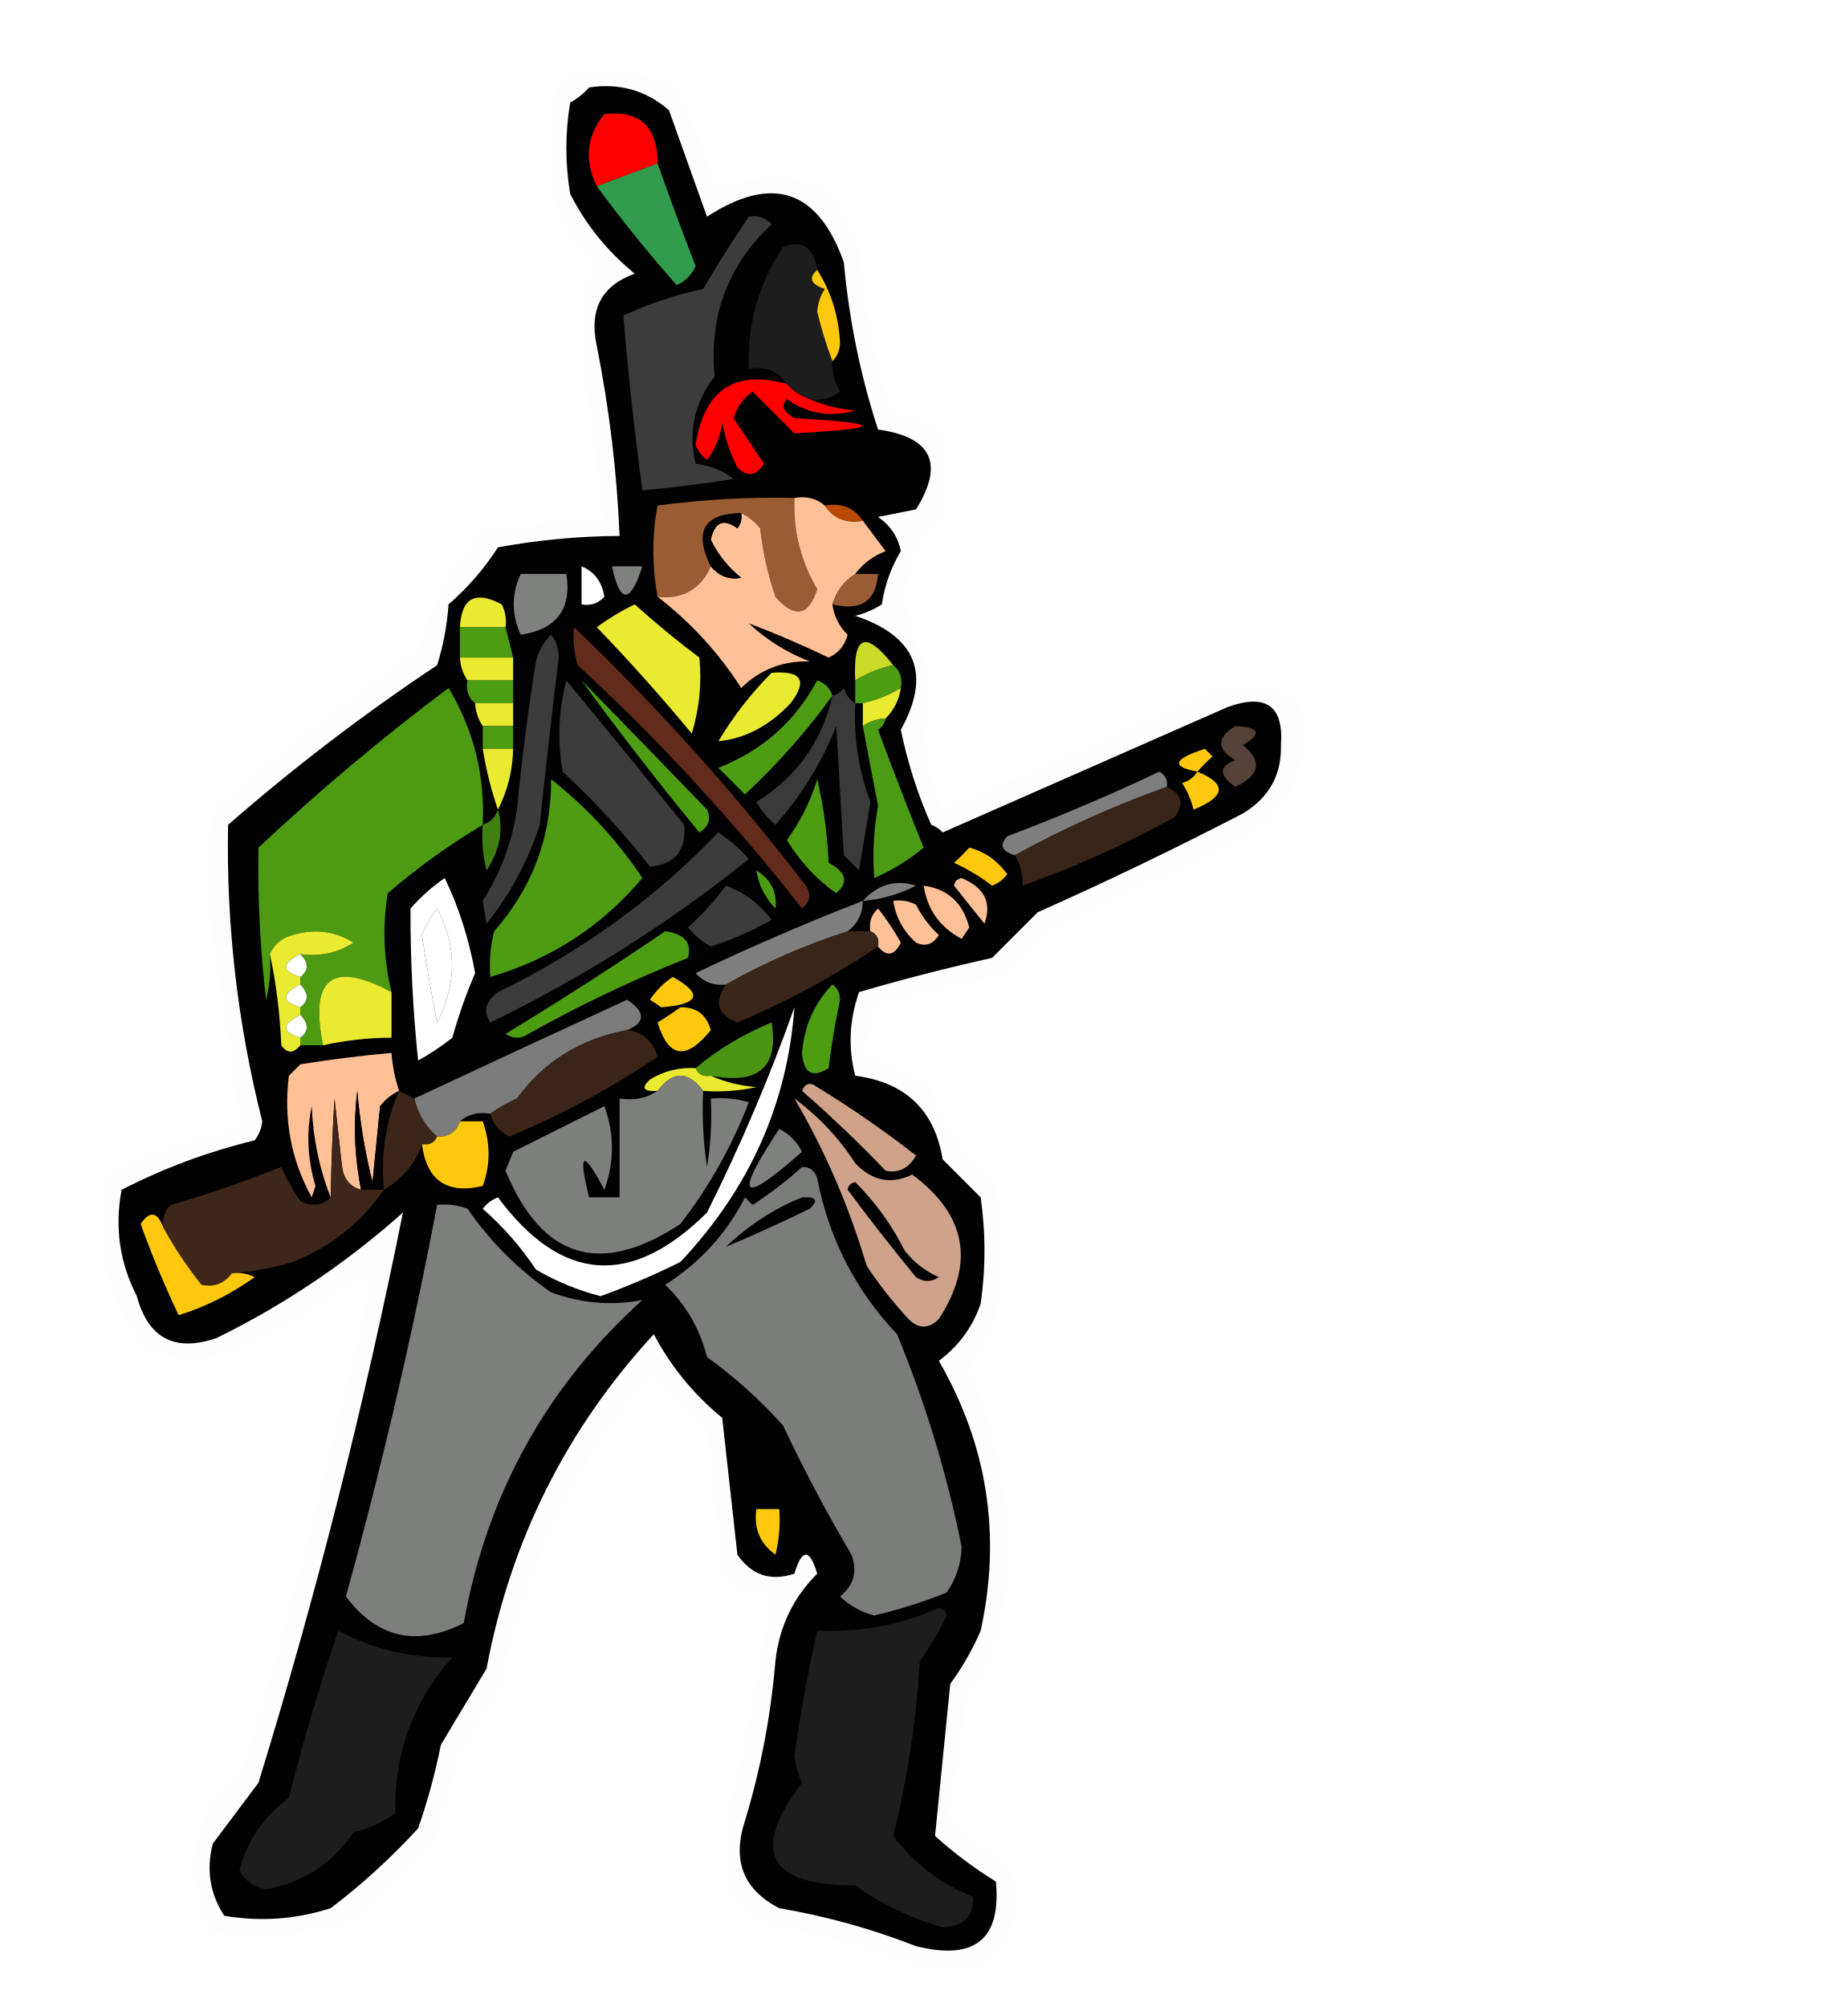
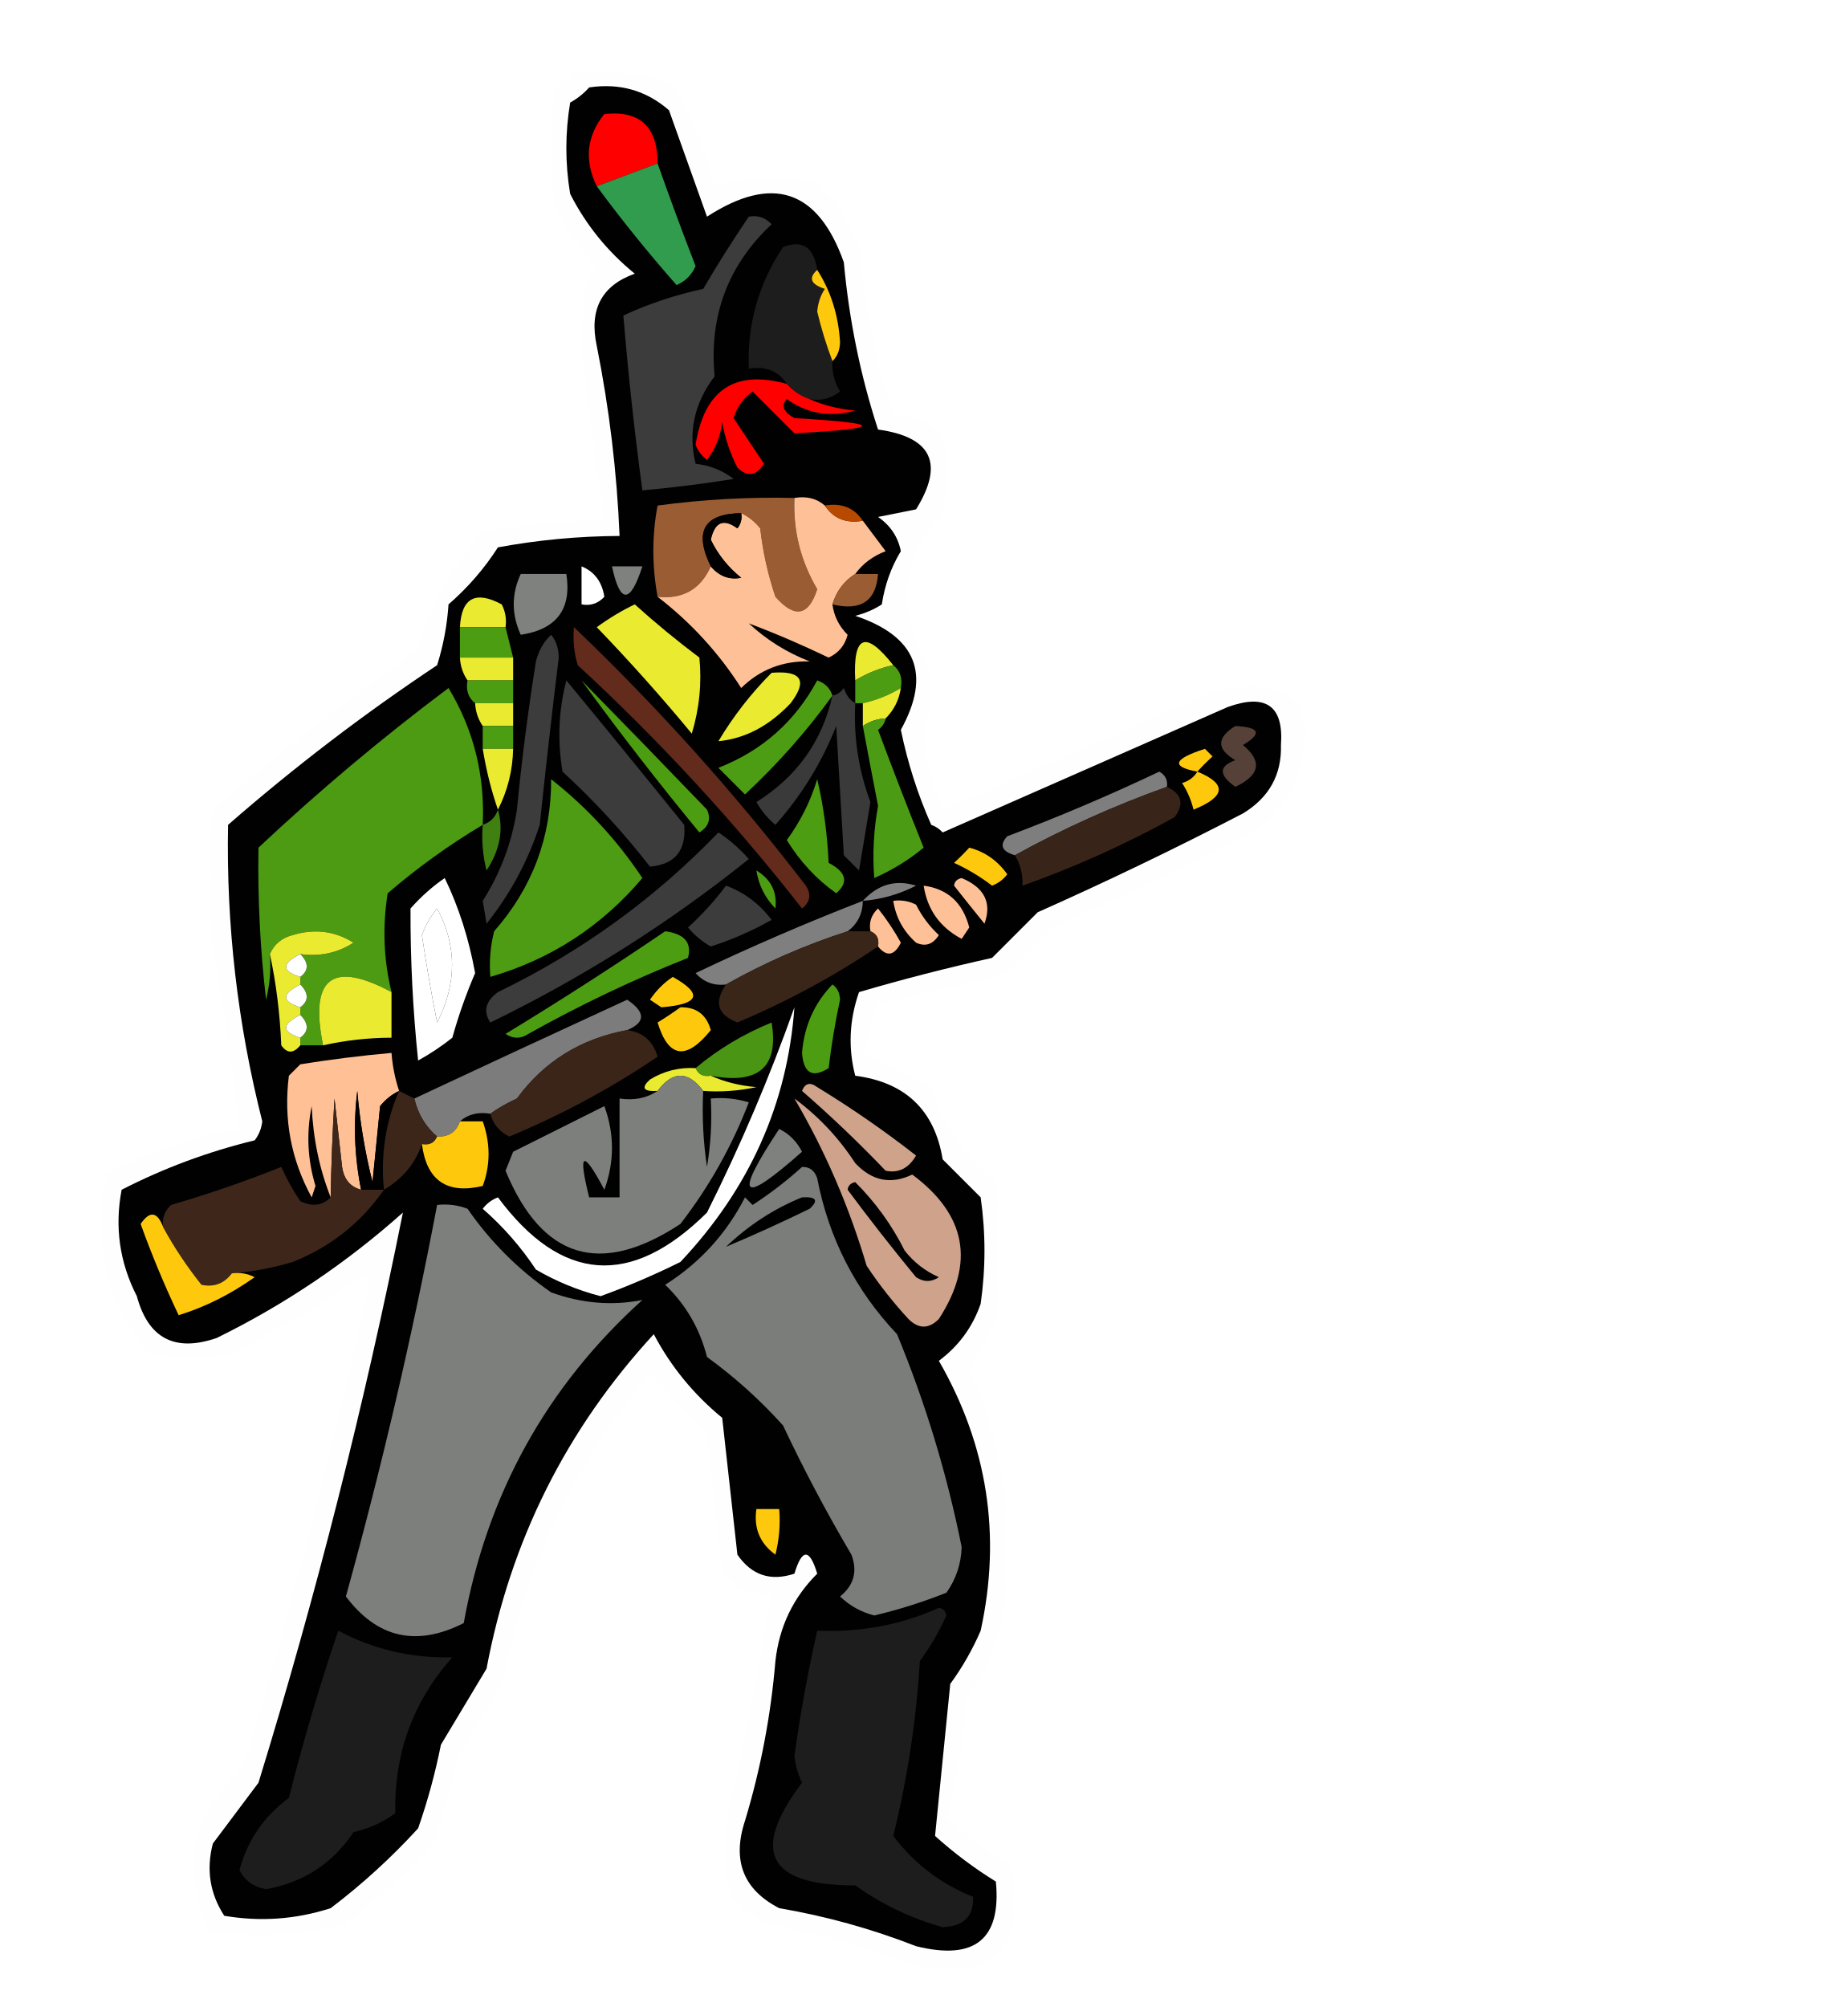
<svg xmlns="http://www.w3.org/2000/svg" version="1.1" width="243px" height="264px" style="shape-rendering:geometricPrecision; text-rendering:geometricPrecision; image-rendering:optimizeQuality; fill-rule:evenodd; clip-rule:evenodd">
  <g>
    <path style="opacity:1" fill="#fefefe" d="M 75.5,9.5 C 79.967,9.133 84.3,9.633 88.5,11C 90.909,15.219 92.743,19.719 94,24.5C 98.413,23.368 102.913,23.201 107.5,24C 109.969,26.441 111.802,29.274 113,32.5C 113.692,40.097 115.192,47.43 117.5,54.5C 120.099,54.549 122.266,55.549 124,57.5C 124.667,60.833 124.667,64.167 124,67.5C 118.471,73.689 117.804,80.356 122,87.5C 122.592,90.694 122.426,93.861 121.5,97C 121.955,100.281 122.789,103.448 124,106.5C 135.877,101.479 147.71,96.313 159.5,91C 170.549,88.558 174.049,92.725 170,103.5C 168.878,105.624 167.378,107.457 165.5,109C 156.622,113.606 147.622,117.939 138.5,122C 136.5,124 134.5,126 132.5,128C 126.832,129.427 121.165,130.76 115.5,132C 114.773,134.124 114.106,136.291 113.5,138.5C 116.421,140.089 119.421,141.589 122.5,143C 124.062,147.991 126.895,152.157 131,155.5C 131.667,161.5 131.667,167.5 131,173.5C 129.953,175.762 128.787,177.929 127.5,180C 131.979,190.082 133.479,200.582 132,211.5C 131.434,215.965 129.767,219.965 127,223.5C 126.788,228.81 125.955,233.977 124.5,239C 127.063,241.53 129.897,243.697 133,245.5C 135.052,257.103 130.219,261.269 118.5,258C 112.642,255.712 106.642,254.046 100.5,253C 98.909,251.954 97.409,250.787 96,249.5C 95.333,245.5 95.333,241.5 96,237.5C 98.158,228.247 99.991,218.914 101.5,209.5C 98.675,209.919 96.509,208.919 95,206.5C 94.333,200.5 93.667,194.5 93,188.5C 90.317,185.984 87.817,183.317 85.5,180.5C 75.659,192.495 69.159,206.162 66,221.5C 64,224.833 62,228.167 60,231.5C 59.251,235.251 58.251,238.918 57,242.5C 53.492,246.341 49.659,249.841 45.5,253C 39.585,254.527 33.585,254.861 27.5,254C 23.766,245.733 25.266,238.566 32,232.5C 38.281,211.711 43.781,190.711 48.5,169.5C 48.333,168.833 48.167,168.167 48,167.5C 42.408,171.43 36.575,174.93 30.5,178C 26.833,178.667 23.167,178.667 19.5,178C 13.936,171.093 12.103,163.259 14,154.5C 19.483,151.503 25.317,149.503 31.5,148.5C 30.661,140.463 29.494,132.463 28,124.5C 27.333,118.5 27.333,112.5 28,106.5C 36.638,99.017 45.638,92.017 55,85.5C 56.596,79.592 59.429,74.425 63.5,70C 68.793,69.023 74.126,68.523 79.5,68.5C 78.339,60.854 77.339,53.188 76.5,45.5C 76.667,42.833 76.833,40.167 77,37.5C 77.374,36.584 77.874,35.75 78.5,35C 76.3,32.766 74.467,30.266 73,27.5C 72.333,22.167 72.333,16.833 73,11.5C 73.995,10.934 74.828,10.267 75.5,9.5 Z M 57.5,119.5 C 60.12,124.376 60.12,129.376 57.5,134.5C 56.735,130.675 56.068,126.842 55.5,123C 55.978,121.697 56.645,120.531 57.5,119.5 Z" />
  </g>
  <g>
    <path style="opacity:1" fill="#010101" d="M 77.5,11.5 C 81.516,10.9 85.016,11.9 88,14.5C 89.673,19.177 91.34,23.843 93,28.5C 101.599,22.928 107.599,24.928 111,34.5C 111.692,42.097 113.192,49.43 115.5,56.5C 122.574,57.482 124.24,60.982 120.5,67C 118.833,67.333 117.167,67.667 115.5,68C 117.124,69.117 118.124,70.617 118.5,72.5C 117.214,74.626 116.381,76.959 116,79.5C 114.933,80.191 113.766,80.691 112.5,81C 120.538,83.701 122.538,88.701 118.5,96C 119.4,100.369 120.734,104.536 122.5,108.5C 123.086,108.709 123.586,109.043 124,109.5C 136.483,104.004 148.983,98.504 161.5,93C 166.541,91.191 168.875,92.858 168.5,98C 168.608,101.913 166.941,104.913 163.5,107C 154.622,111.606 145.622,115.939 136.5,120C 134.5,122 132.5,124 130.5,126C 124.563,127.318 118.73,128.818 113,130.5C 111.715,134.172 111.548,137.839 112.5,141.5C 119.11,142.369 122.943,146.036 124,152.5C 125.667,154.167 127.333,155.833 129,157.5C 129.667,162.167 129.667,166.833 129,171.5C 127.939,174.562 126.106,177.062 123.5,179C 129.91,190.135 131.743,201.969 129,214.5C 127.92,216.996 126.586,219.33 125,221.5C 124.319,228.215 123.652,234.881 123,241.5C 125.488,243.743 128.154,245.743 131,247.5C 131.729,255.09 128.229,257.923 120.5,256C 114.642,253.712 108.642,252.046 102.5,251C 97.776,248.565 96.276,244.731 98,239.5C 100.064,232.668 101.397,225.668 102,218.5C 102.499,213.988 104.333,210.155 107.5,207C 106.5,203.667 105.5,203.667 104.5,207C 101.364,208.041 98.864,207.207 97,204.5C 96.333,198.5 95.667,192.5 95,186.5C 91.243,183.414 88.243,179.748 86,175.5C 74.49,187.997 67.157,202.664 64,219.5C 62,222.833 60,226.167 58,229.5C 57.251,233.251 56.251,236.918 55,240.5C 51.492,244.341 47.659,247.841 43.5,251C 38.924,252.476 34.257,252.81 29.5,252C 27.607,249.083 27.107,245.916 28,242.5C 30,239.833 32,237.167 34,234.5C 41.614,209.746 47.947,184.746 53,159.5C 45.577,166.127 37.41,171.627 28.5,176C 23.004,177.89 19.504,176.057 18,170.5C 15.73,166.07 15.063,161.403 16,156.5C 21.553,153.651 27.386,151.484 33.5,150C 34.059,149.275 34.392,148.442 34.5,147.5C 31.25,134.673 29.75,121.673 30,108.5C 38.717,100.894 47.883,93.894 57.5,87.5C 58.318,84.893 58.818,82.226 59,79.5C 61.54,77.295 63.707,74.795 65.5,72C 70.793,71.023 76.126,70.523 81.5,70.5C 81.151,62.089 80.151,53.755 78.5,45.5C 77.468,40.723 79.135,37.556 83.5,36C 79.908,33.079 77.075,29.579 75,25.5C 74.333,21.5 74.333,17.5 75,13.5C 75.995,12.934 76.828,12.267 77.5,11.5 Z M 57.5,119.5 C 56.645,120.531 55.978,121.697 55.5,123C 56.068,126.842 56.735,130.675 57.5,134.5C 60.12,129.376 60.12,124.376 57.5,119.5 Z" />
  </g>
  <g>
    <path style="opacity:1" fill="#fe0000" d="M 86.5,21.5 C 83.833,22.5 81.167,23.5 78.5,24.5C 76.828,21.054 77.161,17.887 79.5,15C 84.163,14.492 86.496,16.658 86.5,21.5 Z" />
  </g>
  <g>
    <path style="opacity:1" fill="#319b4e" d="M 86.5,21.5 C 88.085,25.99 89.752,30.49 91.5,35C 90.992,36.169 90.158,37.002 89,37.5C 85.287,33.292 81.787,28.959 78.5,24.5C 81.167,23.5 83.833,22.5 86.5,21.5 Z" />
  </g>
  <g>
    <path style="opacity:1" fill="#3c3c3c" d="M 98.5,28.5 C 99.675,28.281 100.675,28.614 101.5,29.5C 95.76,34.88 93.26,41.547 94,49.5C 91.325,53.021 90.492,56.854 91.5,61C 93.384,61.216 95.051,61.883 96.5,63C 92.509,63.642 88.509,64.142 84.5,64.5C 83.462,56.822 82.628,49.156 82,41.5C 85.306,39.968 88.806,38.801 92.5,38C 94.412,34.735 96.412,31.568 98.5,28.5 Z" />
  </g>
  <g>
    <path style="opacity:1" fill="#1d1d1d" d="M 107.5,35.5 C 106.308,36.566 106.641,37.399 108.5,38C 107.919,38.893 107.585,39.893 107.5,41C 108.033,43.226 108.7,45.393 109.5,47.5C 109.421,48.931 109.754,50.264 110.5,51.5C 109.311,52.429 107.978,52.762 106.5,52.5C 105.29,52.068 104.29,51.401 103.5,50.5C 102.365,48.787 100.698,48.12 98.5,48.5C 98.268,42.694 99.768,37.361 103,32.5C 105.552,31.513 107.052,32.513 107.5,35.5 Z" />
  </g>
  <g>
    <path style="opacity:1" fill="#fec90d" d="M 107.5,35.5 C 109.288,38.302 110.288,41.468 110.5,45C 110.472,46.07 110.139,46.903 109.5,47.5C 108.7,45.393 108.033,43.226 107.5,41C 107.585,39.893 107.919,38.893 108.5,38C 106.641,37.399 106.308,36.566 107.5,35.5 Z" />
  </g>
  <g>
    <path style="opacity:1" fill="#fe0000" d="M 103.5,50.5 C 104.29,51.401 105.29,52.068 106.5,52.5C 108.292,53.309 110.292,53.809 112.5,54C 109.208,54.936 106.208,54.436 103.5,52.5C 102.707,53.355 103.04,54.189 104.5,55C 116.391,55.688 116.391,56.355 104.5,57C 102.667,55.167 100.833,53.333 99,51.5C 97.764,52.399 96.93,53.566 96.5,55C 97.818,56.99 99.151,58.99 100.5,61C 99.464,62.617 98.297,62.784 97,61.5C 96.027,59.608 95.36,57.608 95,55.5C 94.784,57.384 94.117,59.051 93,60.5C 92.308,59.975 91.808,59.308 91.5,58.5C 92.657,51.268 96.657,48.602 103.5,50.5 Z" />
  </g>
  <g>
    <path style="opacity:1" fill="#9a5c32" d="M 104.5,65.5 C 104.314,69.795 105.314,73.795 107.5,77.5C 106.365,81.039 104.532,81.372 102,78.5C 101.012,75.576 100.346,72.576 100,69.5C 99.292,68.62 98.458,67.953 97.5,67.5C 92.59,67.576 91.257,69.91 93.5,74.5C 92.145,77.518 89.812,78.851 86.5,78.5C 85.757,74.423 85.757,70.423 86.5,66.5C 92.464,65.693 98.464,65.36 104.5,65.5 Z" />
  </g>
  <g>
    <path style="opacity:1" fill="#fec096" d="M 104.5,65.5 C 106.099,65.232 107.432,65.566 108.5,66.5C 109.635,68.213 111.302,68.88 113.5,68.5C 114.476,69.815 115.476,71.148 116.5,72.5C 114.816,73.15 113.483,74.15 112.5,75.5C 111.026,76.436 110.026,77.77 109.5,79.5C 109.703,81.044 110.37,82.378 111.5,83.5C 111.135,84.902 110.301,85.902 109,86.5C 105.416,84.781 101.916,83.281 98.5,82C 100.83,84.167 103.497,85.834 106.5,87C 102.953,86.914 99.953,88.081 97.5,90.5C 94.546,85.878 90.879,81.878 86.5,78.5C 89.812,78.851 92.145,77.518 93.5,74.5C 94.601,75.8 95.934,76.3 97.5,76C 95.773,74.611 94.439,72.944 93.5,71C 94.007,68.659 95.174,68.159 97,69.5C 97.464,68.906 97.631,68.239 97.5,67.5C 98.458,67.953 99.292,68.62 100,69.5C 100.346,72.576 101.012,75.576 102,78.5C 104.532,81.372 106.365,81.039 107.5,77.5C 105.314,73.795 104.314,69.795 104.5,65.5 Z" />
  </g>
  <g>
    <path style="opacity:1" fill="#b84a00" d="M 108.5,66.5 C 110.698,66.12 112.365,66.787 113.5,68.5C 111.302,68.88 109.635,68.213 108.5,66.5 Z" />
  </g>
  <g>
    <path style="opacity:1" fill="#000000" d="M 97.5,67.5 C 97.631,68.239 97.464,68.906 97,69.5C 95.174,68.159 94.007,68.659 93.5,71C 94.439,72.944 95.773,74.611 97.5,76C 95.934,76.3 94.601,75.8 93.5,74.5C 91.257,69.91 92.59,67.576 97.5,67.5 Z" />
  </g>
  <g>
    <path style="opacity:1" fill="#fefffe" d="M 76.5,74.5 C 78.185,75.184 79.185,76.517 79.5,78.5C 78.675,79.386 77.675,79.719 76.5,79.5C 76.5,77.833 76.5,76.167 76.5,74.5 Z" />
  </g>
  <g>
    <path style="opacity:1" fill="#7e817d" d="M 80.5,74.5 C 81.833,74.5 83.167,74.5 84.5,74.5C 82.898,79.469 81.565,79.469 80.5,74.5 Z" />
  </g>
  <g>
    <path style="opacity:1" fill="#7e817d" d="M 68.5,75.5 C 70.5,75.5 72.5,75.5 74.5,75.5C 75.219,80.123 73.219,82.79 68.5,83.5C 67.271,80.801 67.271,78.135 68.5,75.5 Z" />
  </g>
  <g>
    <path style="opacity:1" fill="#9a5c32" d="M 112.5,75.5 C 113.5,75.5 114.5,75.5 115.5,75.5C 115.241,79.068 113.241,80.401 109.5,79.5C 110.026,77.77 111.026,76.436 112.5,75.5 Z" />
  </g>
  <g>
    <path style="opacity:1" fill="#eaeb31" d="M 66.5,82.5 C 64.5,82.5 62.5,82.5 60.5,82.5C 60.701,78.65 62.534,77.65 66,79.5C 66.483,80.448 66.65,81.448 66.5,82.5 Z" />
  </g>
  <g>
    <path style="opacity:1" fill="#eaeb31" d="M 83.5,79.5 C 86.21,81.945 89.044,84.278 92,86.5C 92.33,89.866 91.997,93.199 91,96.5C 87.019,91.684 82.852,87.018 78.5,82.5C 80.145,81.304 81.811,80.304 83.5,79.5 Z" />
  </g>
  <g>
    <path style="opacity:1" fill="#4d9d13" d="M 60.5,82.5 C 62.5,82.5 64.5,82.5 66.5,82.5C 66.833,83.833 67.167,85.167 67.5,86.5C 65.167,86.5 62.833,86.5 60.5,86.5C 60.5,85.167 60.5,83.833 60.5,82.5 Z" />
  </g>
  <g>
    <path style="opacity:1" fill="#632b1c" d="M 75.5,82.5 C 86.542,93.042 96.709,104.376 106,116.5C 106.749,117.635 106.583,118.635 105.5,119.5C 96.53,108.031 86.697,97.364 76,87.5C 75.507,85.866 75.34,84.199 75.5,82.5 Z" />
  </g>
  <g>
    <path style="opacity:1" fill="#3b3c3b" d="M 72.5,83.5 C 73.147,84.274 73.481,85.274 73.5,86.5C 72.601,93.824 71.767,101.158 71,108.5C 69.444,113.28 67.111,117.613 64,121.5C 63.833,120.5 63.667,119.5 63.5,118.5C 65.83,114.835 67.33,110.835 68,106.5C 68.629,99.972 69.462,93.472 70.5,87C 70.862,85.566 71.528,84.399 72.5,83.5 Z" />
  </g>
  <g>
-     <path style="opacity:1" fill="#cada2b" d="M 117.5,87.5 C 115.716,87.892 114.05,88.559 112.5,89.5C 112.191,83.531 113.857,82.864 117.5,87.5 Z" />
+     <path style="opacity:1" fill="#eaeb31" d="M 117.5,87.5 C 115.716,87.892 114.05,88.559 112.5,89.5C 112.191,83.531 113.857,82.864 117.5,87.5 Z" />
  </g>
  <g>
    <path style="opacity:1" fill="#eaeb31" d="M 60.5,86.5 C 62.833,86.5 65.167,86.5 67.5,86.5C 67.5,87.5 67.5,88.5 67.5,89.5C 65.5,89.5 63.5,89.5 61.5,89.5C 60.89,88.609 60.557,87.609 60.5,86.5 Z" />
  </g>
  <g>
    <path style="opacity:1" fill="#4d9d13" d="M 117.5,87.5 C 118.404,88.209 118.737,89.209 118.5,90.5C 116.95,91.441 115.284,92.108 113.5,92.5C 113.167,92.5 112.833,92.5 112.5,92.5C 112.5,91.5 112.5,90.5 112.5,89.5C 114.05,88.559 115.716,87.892 117.5,87.5 Z" />
  </g>
  <g>
    <path style="opacity:1" fill="#eaeb31" d="M 101.5,88.5 C 105.439,88.178 106.272,89.511 104,92.5C 101.179,95.49 98.013,97.156 94.5,97.5C 96.475,94.195 98.808,91.195 101.5,88.5 Z" />
  </g>
  <g>
    <path style="opacity:1" fill="#4d9d13" d="M 61.5,89.5 C 63.5,89.5 65.5,89.5 67.5,89.5C 67.5,90.5 67.5,91.5 67.5,92.5C 65.833,92.5 64.167,92.5 62.5,92.5C 61.596,91.791 61.263,90.791 61.5,89.5 Z" />
  </g>
  <g>
    <path style="opacity:1" fill="#3b3c3b" d="M 74.5,89.5 C 79.638,95.727 84.805,102.061 90,108.5C 90.293,111.869 88.793,113.702 85.5,114C 82.035,109.533 78.202,105.367 74,101.5C 73.306,97.446 73.473,93.446 74.5,89.5 Z" />
  </g>
  <g>
    <path style="opacity:1" fill="#4d9d13" d="M 76.5,89.5 C 81.984,95.092 87.484,100.758 93,106.5C 93.563,107.725 93.23,108.725 92,109.5C 86.594,102.939 81.428,96.272 76.5,89.5 Z" />
  </g>
  <g>
    <path style="opacity:1" fill="#4d9d14" d="M 109.5,91.5 C 106.154,96.137 102.321,100.47 98,104.5C 96.833,103.333 95.667,102.167 94.5,101C 100.247,98.753 104.58,94.919 107.5,89.5C 108.522,89.856 109.189,90.522 109.5,91.5 Z" />
  </g>
  <g>
    <path style="opacity:1" fill="#4c9b13" d="M 63.5,108.5 C 59.098,111.123 54.931,114.123 51,117.5C 50.294,121.887 50.46,126.22 51.5,130.5C 43.689,126.299 40.689,128.632 42.5,137.5C 41.5,137.5 40.5,137.5 39.5,137.5C 39.5,137.167 39.5,136.833 39.5,136.5C 40.625,135.652 40.625,134.652 39.5,133.5C 39.5,133.167 39.5,132.833 39.5,132.5C 40.625,131.652 40.625,130.652 39.5,129.5C 39.5,129.167 39.5,128.833 39.5,128.5C 40.625,127.652 40.625,126.652 39.5,125.5C 42.073,125.852 44.406,125.352 46.5,124C 44.045,122.46 41.379,122.126 38.5,123C 37.058,123.377 36.058,124.21 35.5,125.5C 35.662,127.527 35.495,129.527 35,131.5C 34.221,124.833 33.888,118.166 34,111.5C 41.963,104.024 50.296,97.024 59,90.5C 62.308,95.982 63.808,101.982 63.5,108.5 Z" />
  </g>
  <g>
    <path style="opacity:1" fill="#eaeb31" d="M 118.5,90.5 C 118.267,92.062 117.6,93.395 116.5,94.5C 115.391,94.557 114.391,94.89 113.5,95.5C 113.5,94.5 113.5,93.5 113.5,92.5C 115.284,92.108 116.95,91.441 118.5,90.5 Z" />
  </g>
  <g>
    <path style="opacity:1" fill="#eaeb31" d="M 62.5,92.5 C 64.167,92.5 65.833,92.5 67.5,92.5C 67.5,93.5 67.5,94.5 67.5,95.5C 66.167,95.5 64.833,95.5 63.5,95.5C 62.89,94.609 62.557,93.609 62.5,92.5 Z" />
  </g>
  <g>
    <path style="opacity:1" fill="#3a3a3a" d="M 112.5,92.5 C 112.269,96.992 112.936,101.325 114.5,105.5C 114,108.5 113.5,111.5 113,114.5C 112.333,113.833 111.667,113.167 111,112.5C 110.667,106.833 110.333,101.167 110,95.5C 108.099,100.302 105.432,104.636 102,108.5C 100.978,107.646 100.145,106.646 99.5,105.5C 104.82,102.173 108.153,97.506 109.5,91.5C 110.117,91.389 110.617,91.056 111,90.5C 111.278,91.416 111.778,92.082 112.5,92.5 Z" />
  </g>
  <g>
    <path style="opacity:1" fill="#4d9d13" d="M 63.5,95.5 C 64.833,95.5 66.167,95.5 67.5,95.5C 67.5,96.5 67.5,97.5 67.5,98.5C 66.167,98.5 64.833,98.5 63.5,98.5C 63.5,97.5 63.5,96.5 63.5,95.5 Z" />
  </g>
  <g>
    <path style="opacity:1" fill="#4c9b14" d="M 116.5,94.5 C 116.389,95.117 116.056,95.617 115.5,96C 117.439,101.212 119.439,106.379 121.5,111.5C 119.573,113.102 117.406,114.435 115,115.5C 114.76,112.343 114.927,109.176 115.5,106C 114.764,102.21 114.098,98.71 113.5,95.5C 114.391,94.89 115.391,94.557 116.5,94.5 Z" />
  </g>
  <g>
    <path style="opacity:1" fill="#fec90d" d="M 157.5,101.5 C 153.991,100.847 154.324,99.847 158.5,98.5C 158.833,98.833 159.167,99.167 159.5,99.5C 158.757,100.182 158.091,100.849 157.5,101.5 Z" />
  </g>
  <g>
    <path style="opacity:1" fill="#554138" d="M 162.5,95.5 C 165.718,95.651 166.051,96.484 163.5,98C 166.084,100.134 165.75,101.968 162.5,103.5C 160.299,101.944 160.299,100.777 162.5,100C 160.018,98.539 160.018,97.039 162.5,95.5 Z" />
  </g>
  <g>
    <path style="opacity:1" fill="#eaeb31" d="M 63.5,98.5 C 64.833,98.5 66.167,98.5 67.5,98.5C 67.44,101.341 66.774,104.007 65.5,106.5C 64.629,103.997 63.963,101.33 63.5,98.5 Z" />
  </g>
  <g>
    <path style="opacity:1" fill="#7f7e7f" d="M 153.5,103.5 C 146.528,105.989 139.861,108.989 133.5,112.5C 131.767,111.992 131.434,111.159 132.5,110C 139.282,107.442 145.949,104.609 152.5,101.5C 153.298,101.957 153.631,102.624 153.5,103.5 Z" />
  </g>
  <g>
    <path style="opacity:1" fill="#fec90d" d="M 157.5,101.5 C 161.414,103.109 161.247,104.775 157,106.5C 156.691,105.234 156.191,104.067 155.5,103C 156.416,102.722 157.082,102.222 157.5,101.5 Z" />
  </g>
  <g>
    <path style="opacity:1" fill="#4d9c14" d="M 72.5,102.5 C 77.186,106.186 81.186,110.52 84.5,115.5C 79.132,121.849 72.465,126.183 64.5,128.5C 64.338,126.473 64.504,124.473 65,122.5C 70.029,116.777 72.529,110.11 72.5,102.5 Z" />
  </g>
  <g>
    <path style="opacity:1" fill="#4d9d13" d="M 107.5,102.5 C 108.323,105.977 108.823,109.644 109,113.5C 111.326,114.713 111.659,116.046 110,117.5C 107.392,115.65 105.225,113.316 103.5,110.5C 105.297,108.045 106.63,105.378 107.5,102.5 Z" />
  </g>
  <g>
    <path style="opacity:1" fill="#392419" d="M 153.5,103.5 C 155.476,104.427 155.809,105.76 154.5,107.5C 148.038,111.066 141.371,114.066 134.5,116.5C 134.567,115.041 134.234,113.708 133.5,112.5C 139.861,108.989 146.528,105.989 153.5,103.5 Z" />
  </g>
  <g>
    <path style="opacity:1" fill="#408012" d="M 65.5,106.5 C 66.261,109.152 65.761,111.818 64,114.5C 63.505,112.527 63.338,110.527 63.5,108.5C 64.5,108.167 65.167,107.5 65.5,106.5 Z" />
  </g>
  <g>
    <path style="opacity:1" fill="#3c3c3c" d="M 94.5,109.5 C 95.962,110.458 97.295,111.624 98.5,113C 88.011,121.416 76.678,128.583 64.5,134.5C 63.529,133.038 63.862,131.705 65.5,130.5C 76.472,125.192 86.139,118.192 94.5,109.5 Z" />
  </g>
  <g>
    <path style="opacity:1" fill="#fec90d" d="M 127.5,111.5 C 129.544,112.031 131.211,113.198 132.5,115C 131.975,115.692 131.308,116.192 130.5,116.5C 128.954,115.316 127.287,114.316 125.5,113.5C 126.243,112.818 126.909,112.151 127.5,111.5 Z" />
  </g>
  <g>
    <path style="opacity:1" fill="#4d9d13" d="M 99.5,114.5 C 101.416,115.665 102.249,117.332 102,119.5C 100.628,118.09 99.795,116.423 99.5,114.5 Z" />
  </g>
  <g>
    <path style="opacity:1" fill="#fefffe" d="M 58.5,115.5 C 60.338,119.293 61.671,123.46 62.5,128C 61.314,130.748 60.314,133.581 59.5,136.5C 58.086,137.624 56.586,138.624 55,139.5C 54.306,132.826 53.973,126.159 54,119.5C 55.397,117.93 56.897,116.596 58.5,115.5 Z M 57.5,119.5 C 56.645,120.531 55.978,121.697 55.5,123C 56.068,126.842 56.735,130.675 57.5,134.5C 60.12,129.376 60.12,124.376 57.5,119.5 Z" />
  </g>
  <g>
    <path style="opacity:1" fill="#7e7f7e" d="M 113.5,118.5 C 115.488,116.325 117.821,115.659 120.5,116.5C 118.293,117.635 115.96,118.301 113.5,118.5 Z" />
  </g>
  <g>
    <path style="opacity:1" fill="#fec096" d="M 125.5,116.5 C 125.56,115.957 125.893,115.624 126.5,115.5C 129.5,116.758 130.5,118.758 129.5,121.5C 128.113,119.79 126.779,118.123 125.5,116.5 Z" />
  </g>
  <g>
    <path style="opacity:1" fill="#3b3c3b" d="M 95.5,116.5 C 97.886,117.373 99.886,118.873 101.5,121C 98.95,122.442 96.284,123.608 93.5,124.5C 92.354,123.855 91.354,123.022 90.5,122C 92.373,120.296 94.04,118.463 95.5,116.5 Z" />
  </g>
  <g>
    <path style="opacity:1" fill="#fec096" d="M 121.5,116.5 C 124.659,116.917 126.659,118.75 127.5,122C 127.167,122.5 126.833,123 126.5,123.5C 123.651,121.988 121.984,119.655 121.5,116.5 Z" />
  </g>
  <g>
    <path style="opacity:1" fill="#7e7f7e" d="M 113.5,118.5 C 113.473,120.199 112.806,121.533 111.5,122.5C 105.875,124.316 100.541,126.649 95.5,129.5C 93.897,129.688 92.563,129.188 91.5,128C 98.713,124.561 106.046,121.394 113.5,118.5 Z" />
  </g>
  <g>
    <path style="opacity:1" fill="#fec096" d="M 117.5,118.5 C 118.552,118.351 119.552,118.517 120.5,119C 121.257,120.512 122.257,121.846 123.5,123C 122.725,124.23 121.725,124.563 120.5,124C 118.84,122.512 117.84,120.679 117.5,118.5 Z" />
  </g>
  <g>
    <path style="opacity:1" fill="#fec096" d="M 115.5,124.5 C 115.672,123.508 115.338,122.842 114.5,122.5C 114.281,121.325 114.614,120.325 115.5,119.5C 116.624,120.914 117.624,122.414 118.5,124C 117.648,125.728 116.648,125.895 115.5,124.5 Z" />
  </g>
  <g>
    <path style="opacity:1" fill="#eaeb31" d="M 39.5,125.5 C 37.016,126.74 37.016,127.74 39.5,128.5C 39.5,128.833 39.5,129.167 39.5,129.5C 37.016,130.74 37.016,131.74 39.5,132.5C 39.5,132.833 39.5,133.167 39.5,133.5C 37.016,134.74 37.016,135.74 39.5,136.5C 39.5,136.833 39.5,137.167 39.5,137.5C 38.603,138.598 37.77,138.598 37,137.5C 36.824,133.312 36.324,129.312 35.5,125.5C 36.058,124.21 37.058,123.377 38.5,123C 41.379,122.126 44.045,122.46 46.5,124C 44.406,125.352 42.073,125.852 39.5,125.5 Z" />
  </g>
  <g>
    <path style="opacity:1" fill="#4d9d13" d="M 87.5,122.5 C 90.032,122.829 91.032,123.995 90.5,126C 83.299,128.857 76.299,132.191 69.5,136C 68.5,136.667 67.5,136.667 66.5,136C 73.674,131.637 80.674,127.137 87.5,122.5 Z" />
  </g>
  <g>
    <path style="opacity:1" fill="#3a2519" d="M 111.5,122.5 C 112.5,122.5 113.5,122.5 114.5,122.5C 115.338,122.842 115.672,123.508 115.5,124.5C 109.741,128.388 103.574,131.721 97,134.5C 94.389,133.5 93.889,131.833 95.5,129.5C 100.541,126.649 105.875,124.316 111.5,122.5 Z" />
  </g>
  <g>
    <path style="opacity:1" fill="#fefffe" d="M 39.5,125.5 C 40.625,126.652 40.625,127.652 39.5,128.5C 37.016,127.74 37.016,126.74 39.5,125.5 Z" />
  </g>
  <g>
    <path style="opacity:1" fill="#eaeb31" d="M 51.5,130.5 C 51.5,132.5 51.5,134.5 51.5,136.5C 48.455,136.508 45.455,136.841 42.5,137.5C 40.689,128.632 43.689,126.299 51.5,130.5 Z" />
  </g>
  <g>
    <path style="opacity:1" fill="#fec90d" d="M 88.5,128.5 C 92.519,130.759 92.019,132.092 87,132.5C 86.5,132.167 86,131.833 85.5,131.5C 86.34,130.265 87.34,129.265 88.5,128.5 Z" />
  </g>
  <g>
    <path style="opacity:1" fill="#fefffe" d="M 39.5,129.5 C 40.625,130.652 40.625,131.652 39.5,132.5C 37.016,131.74 37.016,130.74 39.5,129.5 Z" />
  </g>
  <g>
    <path style="opacity:1" fill="#4d9d13" d="M 109.5,129.5 C 110.124,129.917 110.457,130.584 110.5,131.5C 109.861,134.475 109.361,137.475 109,140.5C 106.875,141.851 105.708,141.185 105.5,138.5C 105.79,134.954 107.124,131.954 109.5,129.5 Z" />
  </g>
  <g>
    <path style="opacity:1" fill="#7c7c7c" d="M 82.5,135.5 C 76.386,136.631 71.552,139.631 68,144.5C 66.698,145.085 65.531,145.751 64.5,146.5C 62.901,146.232 61.568,146.566 60.5,147.5C 60.027,148.906 59.027,149.573 57.5,149.5C 55.972,148.198 54.972,146.531 54.5,144.5C 63.685,140.199 73.018,135.865 82.5,131.5C 84.934,133.147 84.934,134.48 82.5,135.5 Z" />
  </g>
  <g>
    <path style="opacity:1" fill="#fec90d" d="M 89.5,132.5 C 91.59,132.45 92.923,133.45 93.5,135.5C 90.265,139.516 87.932,139.183 86.5,134.5C 87.602,133.824 88.602,133.158 89.5,132.5 Z" />
  </g>
  <g>
    <path style="opacity:1" fill="#fefffe" d="M 104.5,132.5 C 103.587,145.186 98.587,156.352 89.5,166C 86.082,167.695 82.582,169.195 79,170.5C 76.005,169.724 73.172,168.557 70.5,167C 68.539,164.037 66.206,161.371 63.5,159C 64.025,158.308 64.692,157.808 65.5,157.5C 73.85,168.733 83.016,169.4 93,159.5C 97.405,150.696 101.239,141.696 104.5,132.5 Z" />
  </g>
  <g>
    <path style="opacity:1" fill="#fefffe" d="M 39.5,133.5 C 40.625,134.652 40.625,135.652 39.5,136.5C 37.016,135.74 37.016,134.74 39.5,133.5 Z" />
  </g>
  <g>
    <path style="opacity:1" fill="#4a9514" d="M 93.5,141.5 C 92.508,141.672 91.842,141.338 91.5,140.5C 94.438,138.023 97.771,136.023 101.5,134.5C 102.472,140.364 99.806,142.698 93.5,141.5 Z" />
  </g>
  <g>
    <path style="opacity:1" fill="#3b2519" d="M 82.5,135.5 C 84.564,135.762 85.897,136.929 86.5,139C 80.382,143.143 73.882,146.643 67,149.5C 65.69,148.87 64.856,147.87 64.5,146.5C 65.531,145.751 66.698,145.085 68,144.5C 71.552,139.631 76.386,136.631 82.5,135.5 Z" />
  </g>
  <g>
    <path style="opacity:1" fill="#ffc096" d="M 52.5,143.5 C 51.542,143.953 50.708,144.619 50,145.5C 49.667,148.833 49.333,152.167 49,155.5C 48.007,151.558 47.34,147.558 47,143.5C 46.466,147.859 46.632,152.192 47.5,156.5C 46.069,156.119 45.236,155.119 45,153.5C 44.667,150.5 44.333,147.5 44,144.5C 43.734,148.974 43.567,153.307 43.5,157.5C 42.023,153.767 41.189,149.767 41,145.5C 40.283,149.045 40.45,152.545 41.5,156C 41.333,156.5 41.167,157 41,157.5C 38.283,152.538 37.283,147.205 38,141.5C 38.5,141 39,140.5 39.5,140C 43.491,139.358 47.491,138.858 51.5,138.5C 51.629,140.216 51.962,141.883 52.5,143.5 Z" />
  </g>
  <g>
    <path style="opacity:1" fill="#eaeb31" d="M 91.5,140.5 C 91.842,141.338 92.508,141.672 93.5,141.5C 95.292,142.309 97.292,142.809 99.5,143C 97.19,143.497 94.857,143.663 92.5,143.5C 90.5,140.833 88.5,140.833 86.5,143.5C 84.621,143.607 84.288,143.107 85.5,142C 87.345,140.872 89.345,140.372 91.5,140.5 Z" />
  </g>
  <g>
    <path style="opacity:1" fill="#7d7f7c" d="M 92.5,143.5 C 92.335,146.85 92.502,150.183 93,153.5C 93.498,150.518 93.665,147.518 93.5,144.5C 95.199,144.34 96.866,144.506 98.5,145C 96.274,150.787 93.274,156.12 89.5,161C 78.968,167.933 71.301,165.6 66.5,154C 66.833,153.167 67.167,152.333 67.5,151.5C 71.5,149.5 75.5,147.5 79.5,145.5C 80.833,149.167 80.833,152.833 79.5,156.5C 76.663,151.15 75.996,151.483 77.5,157.5C 78.833,157.5 80.167,157.5 81.5,157.5C 81.5,153.167 81.5,148.833 81.5,144.5C 83.415,144.784 85.081,144.451 86.5,143.5C 88.5,140.833 90.5,140.833 92.5,143.5 Z" />
  </g>
  <g>
    <path style="opacity:1" fill="#cea38a" d="M 105.5,143.5 C 105.897,142.475 106.563,142.308 107.5,143C 112.011,145.754 116.344,148.754 120.5,152C 119.534,153.678 118.201,154.345 116.5,154C 113.017,150.351 109.35,146.851 105.5,143.5 Z" />
  </g>
  <g>
    <path style="opacity:1" fill="#000000" d="M 52.5,143.5 C 50.722,147.565 50.055,151.899 50.5,156.5C 49.5,156.5 48.5,156.5 47.5,156.5C 46.632,152.192 46.466,147.859 47,143.5C 47.34,147.558 48.007,151.558 49,155.5C 49.333,152.167 49.667,148.833 50,145.5C 50.708,144.619 51.542,143.953 52.5,143.5 Z" />
  </g>
  <g>
    <path style="opacity:1" fill="#3c261a" d="M 52.5,143.5 C 53.167,143.833 53.833,144.167 54.5,144.5C 54.972,146.531 55.972,148.198 57.5,149.5C 57.158,150.338 56.492,150.672 55.5,150.5C 54.615,153.06 52.949,155.06 50.5,156.5C 50.055,151.899 50.722,147.565 52.5,143.5 Z" />
  </g>
  <g>
    <path style="opacity:1" fill="#cfa28b" d="M 104.5,144.5 C 107.666,146.834 110.333,149.667 112.5,153C 114.706,155.346 117.206,155.846 120,154.5C 127.118,159.793 128.284,166.126 123.5,173.5C 122.167,174.833 120.833,174.833 119.5,173.5C 117.476,171.31 115.643,168.977 114,166.5C 111.678,158.668 108.512,151.335 104.5,144.5 Z" />
  </g>
  <g>
    <path style="opacity:1" fill="#fec90d" d="M 60.5,147.5 C 61.5,147.5 62.5,147.5 63.5,147.5C 64.523,150.393 64.523,153.226 63.5,156C 58.79,157.121 56.123,155.288 55.5,150.5C 56.492,150.672 57.158,150.338 57.5,149.5C 59.027,149.573 60.027,148.906 60.5,147.5 Z" />
  </g>
  <g>
    <path style="opacity:1" fill="#7e817d" d="M 102.5,148.5 C 103.812,149.145 104.812,150.145 105.5,151.5C 97.448,158.633 96.448,157.633 102.5,148.5 Z" />
  </g>
  <g>
    <path style="opacity:1" fill="#3e271a" d="M 47.5,156.5 C 48.5,156.5 49.5,156.5 50.5,156.5C 47.48,160.851 43.48,164.017 38.5,166C 35.811,166.795 33.144,167.295 30.5,167.5C 29.473,168.848 28.14,169.348 26.5,169C 24.585,166.6 22.919,164.1 21.5,161.5C 21.281,160.325 21.614,159.325 22.5,158.5C 27.43,157.061 32.263,155.394 37,153.5C 37.706,155.081 38.54,156.581 39.5,158C 41.066,158.765 42.399,158.598 43.5,157.5C 43.567,153.307 43.734,148.974 44,144.5C 44.333,147.5 44.667,150.5 45,153.5C 45.236,155.119 46.069,156.119 47.5,156.5 Z" />
  </g>
  <g>
    <path style="opacity:1" fill="#7b7d7a" d="M 105.5,153.5 C 106.497,153.47 107.164,153.97 107.5,155C 109.026,162.887 112.526,169.72 118,175.5C 121.732,184.531 124.565,193.865 126.5,203.5C 126.431,205.709 125.764,207.709 124.5,209.5C 121.41,210.731 118.243,211.731 115,212.5C 113.274,212.054 111.774,211.221 110.5,210C 112.325,208.534 112.825,206.701 112,204.5C 108.745,198.992 105.745,193.325 103,187.5C 99.965,184.13 96.632,181.13 93,178.5C 92.064,174.793 90.231,171.626 87.5,169C 92.05,166.117 95.55,162.284 98,157.5C 98.333,157.833 98.667,158.167 99,158.5C 101.352,156.97 103.519,155.303 105.5,153.5 Z" />
  </g>
  <g>
    <path style="opacity:1" fill="#000000" d="M 111.5,156.5 C 111.56,155.957 111.893,155.624 112.5,155.5C 115.157,158.147 117.323,161.147 119,164.5C 120.214,166.049 121.714,167.215 123.5,168C 122.5,168.667 121.5,168.667 120.5,168C 117.36,164.188 114.36,160.355 111.5,156.5 Z" />
  </g>
  <g>
    <path style="opacity:1" fill="#000000" d="M 105.5,157.5 C 107.379,157.393 107.712,157.893 106.5,159C 102.742,160.834 99.075,162.5 95.5,164C 98.49,161.152 101.824,158.985 105.5,157.5 Z" />
  </g>
  <g>
    <path style="opacity:1" fill="#7d7f7c" d="M 57.5,158.5 C 58.873,158.343 60.207,158.51 61.5,159C 64.5,163.333 68.167,167 72.5,170C 76.502,171.452 80.502,171.786 84.5,171C 71.886,182.384 64.053,196.55 61,213.5C 54.789,216.647 49.623,215.48 45.5,210C 50.211,192.991 54.211,175.825 57.5,158.5 Z" />
  </g>
  <g>
    <path style="opacity:1" fill="#fec90d" d="M 21.5,161.5 C 22.919,164.1 24.585,166.6 26.5,169C 28.14,169.348 29.473,168.848 30.5,167.5C 31.552,167.351 32.552,167.517 33.5,168C 30.299,170.267 26.966,171.934 23.5,173C 21.638,169.081 19.971,165.081 18.5,161C 19.72,159.205 20.72,159.372 21.5,161.5 Z" />
  </g>
  <g>
    <path style="opacity:1" fill="#fec90d" d="M 99.5,198.5 C 100.5,198.5 101.5,198.5 102.5,198.5C 102.662,200.527 102.495,202.527 102,204.5C 99.961,203.022 99.128,201.022 99.5,198.5 Z" />
  </g>
  <g>
    <path style="opacity:1" fill="#1d1d1d" d="M 123.5,211.5 C 124.043,211.56 124.376,211.893 124.5,212.5C 123.533,214.63 122.366,216.63 121,218.5C 120.53,226.288 119.364,233.955 117.5,241.5C 120.254,245.141 123.754,247.808 128,249.5C 128.112,252.056 126.779,253.39 124,253.5C 119.844,252.339 116.011,250.505 112.5,248C 101.004,248.032 98.671,243.532 105.5,234.5C 104.978,233.393 104.645,232.226 104.5,231C 105.269,225.443 106.269,219.943 107.5,214.5C 113.184,214.739 118.518,213.739 123.5,211.5 Z" />
  </g>
  <g>
    <path style="opacity:1" fill="#1e1d1e" d="M 44.5,214.5 C 49.128,216.971 54.128,218.138 59.5,218C 54.336,223.802 51.836,230.635 52,238.5C 50.352,239.717 48.519,240.55 46.5,241C 43.754,245.126 39.92,247.626 35,248.5C 33.392,248.231 32.226,247.397 31.5,246C 32.543,242.087 34.709,238.92 38,236.5C 39.875,229.044 42.042,221.711 44.5,214.5 Z" />
  </g>
</svg>
